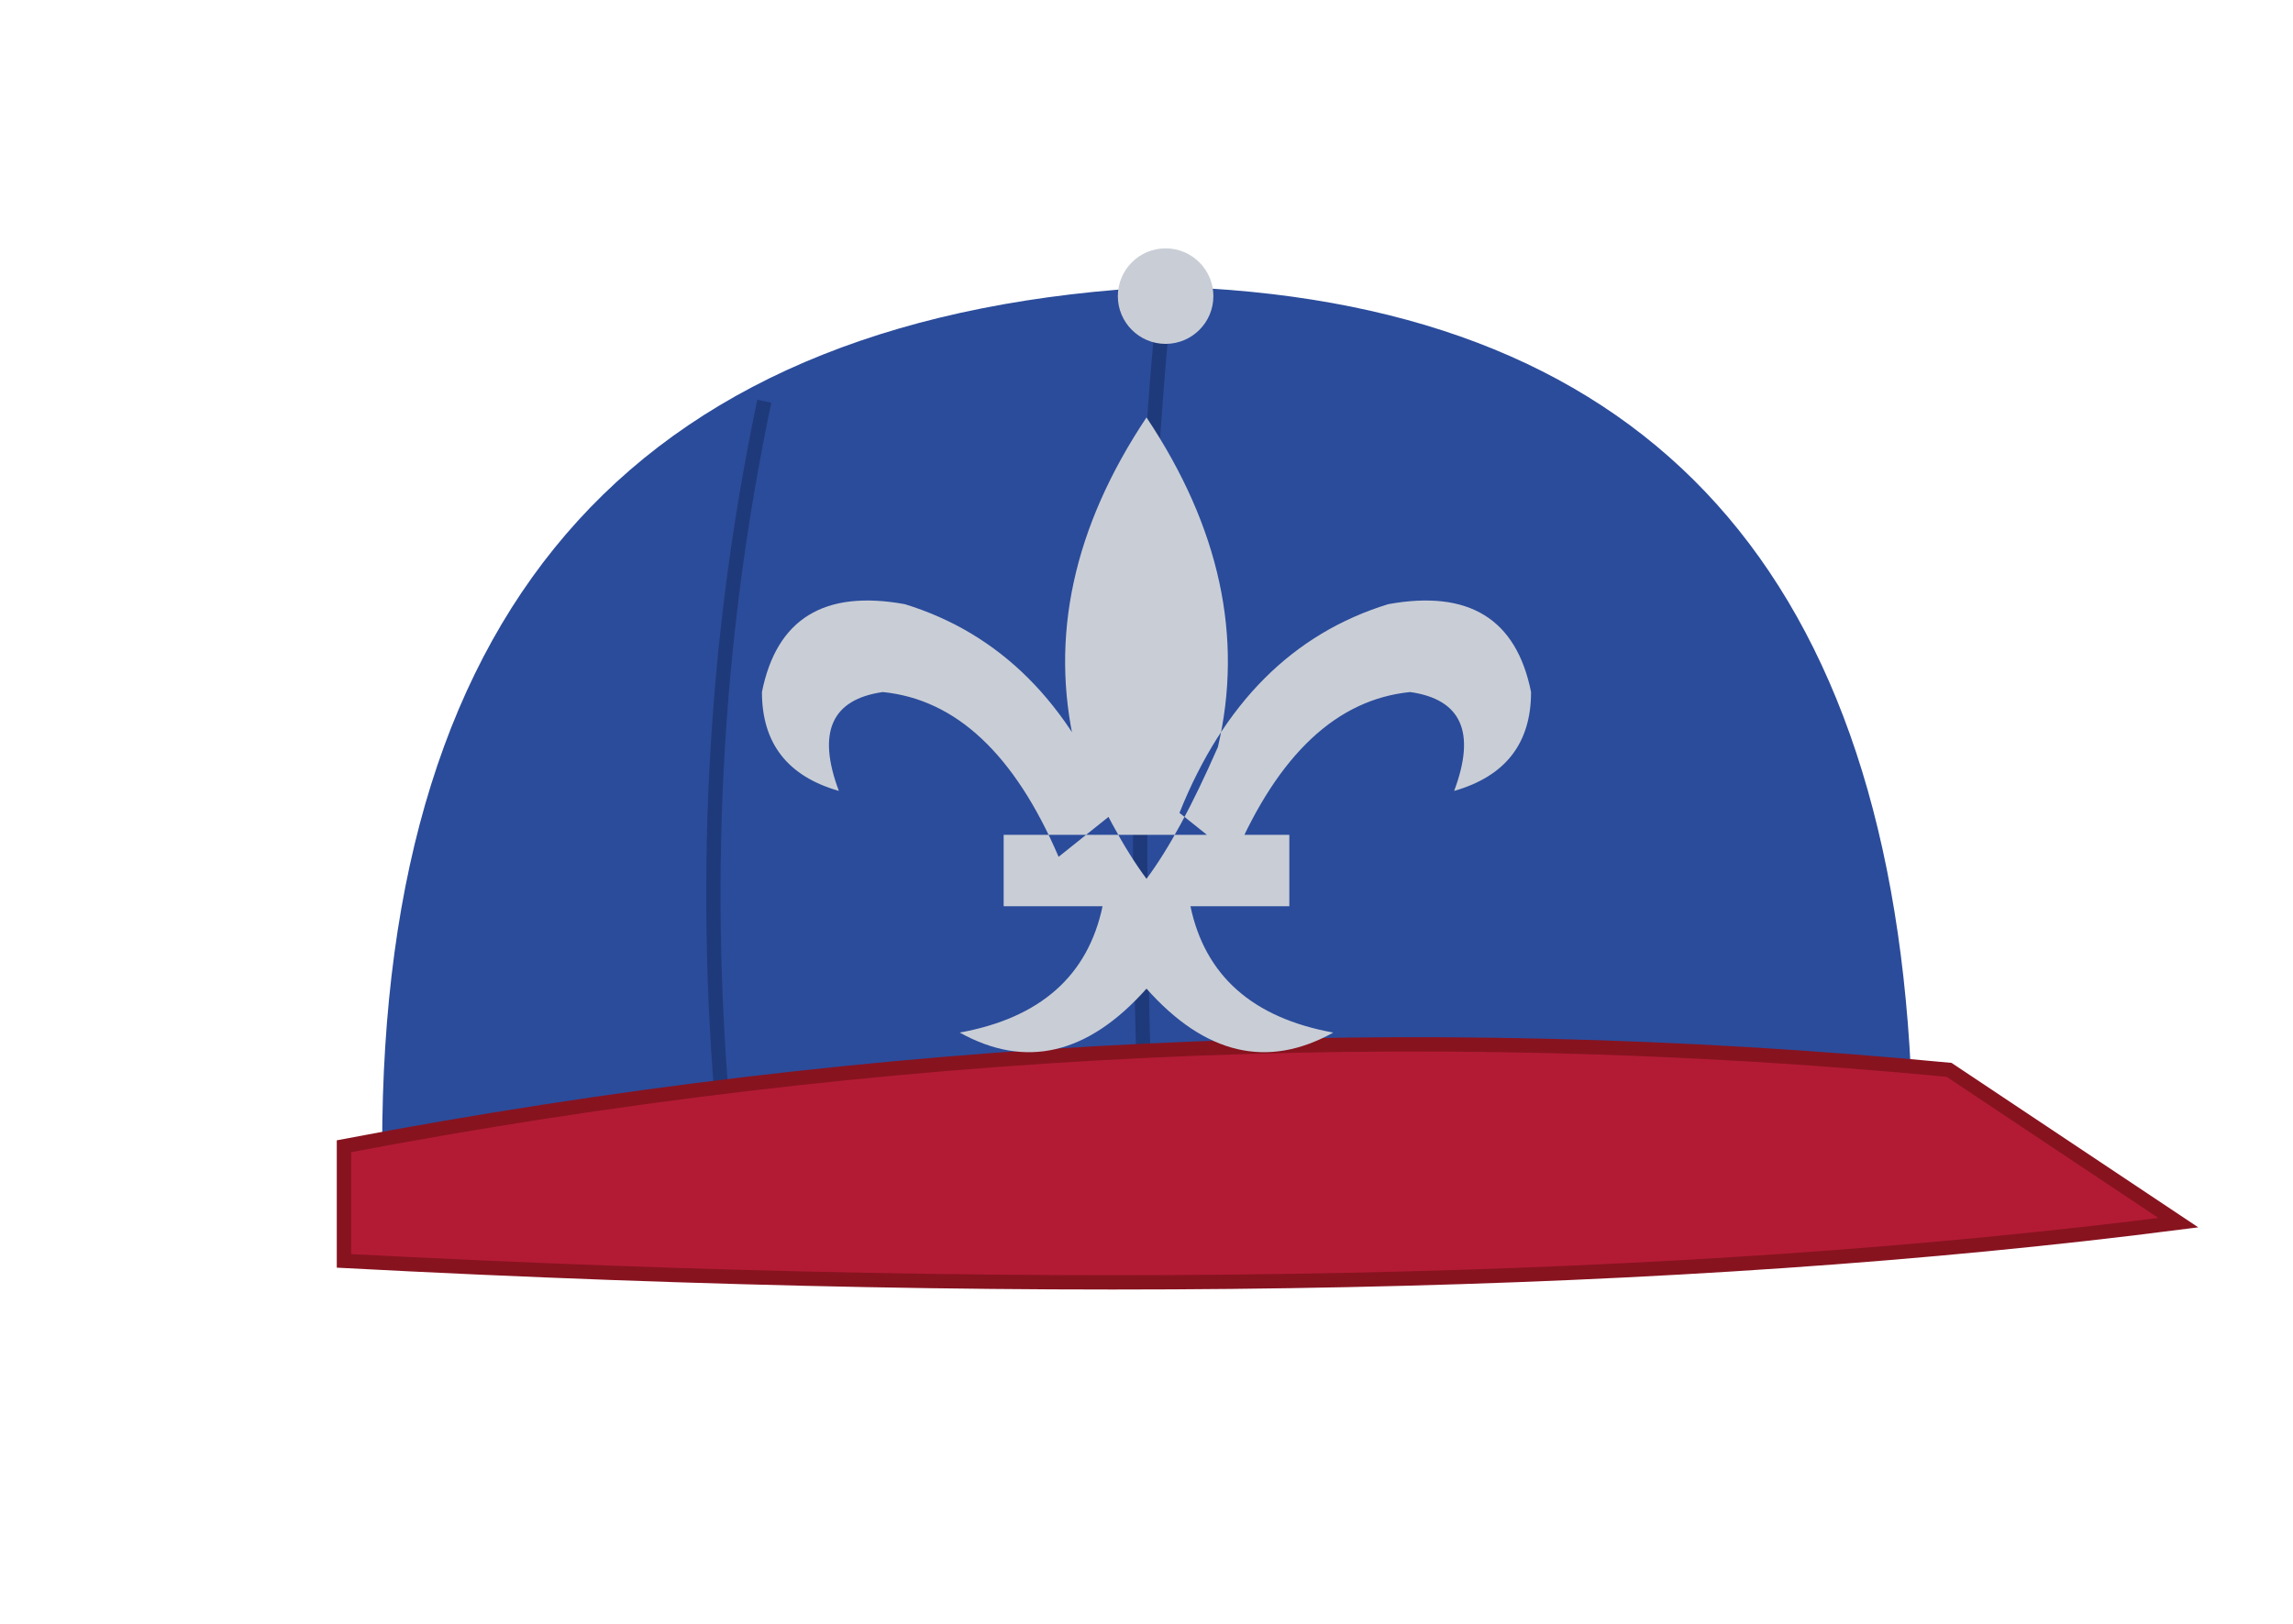
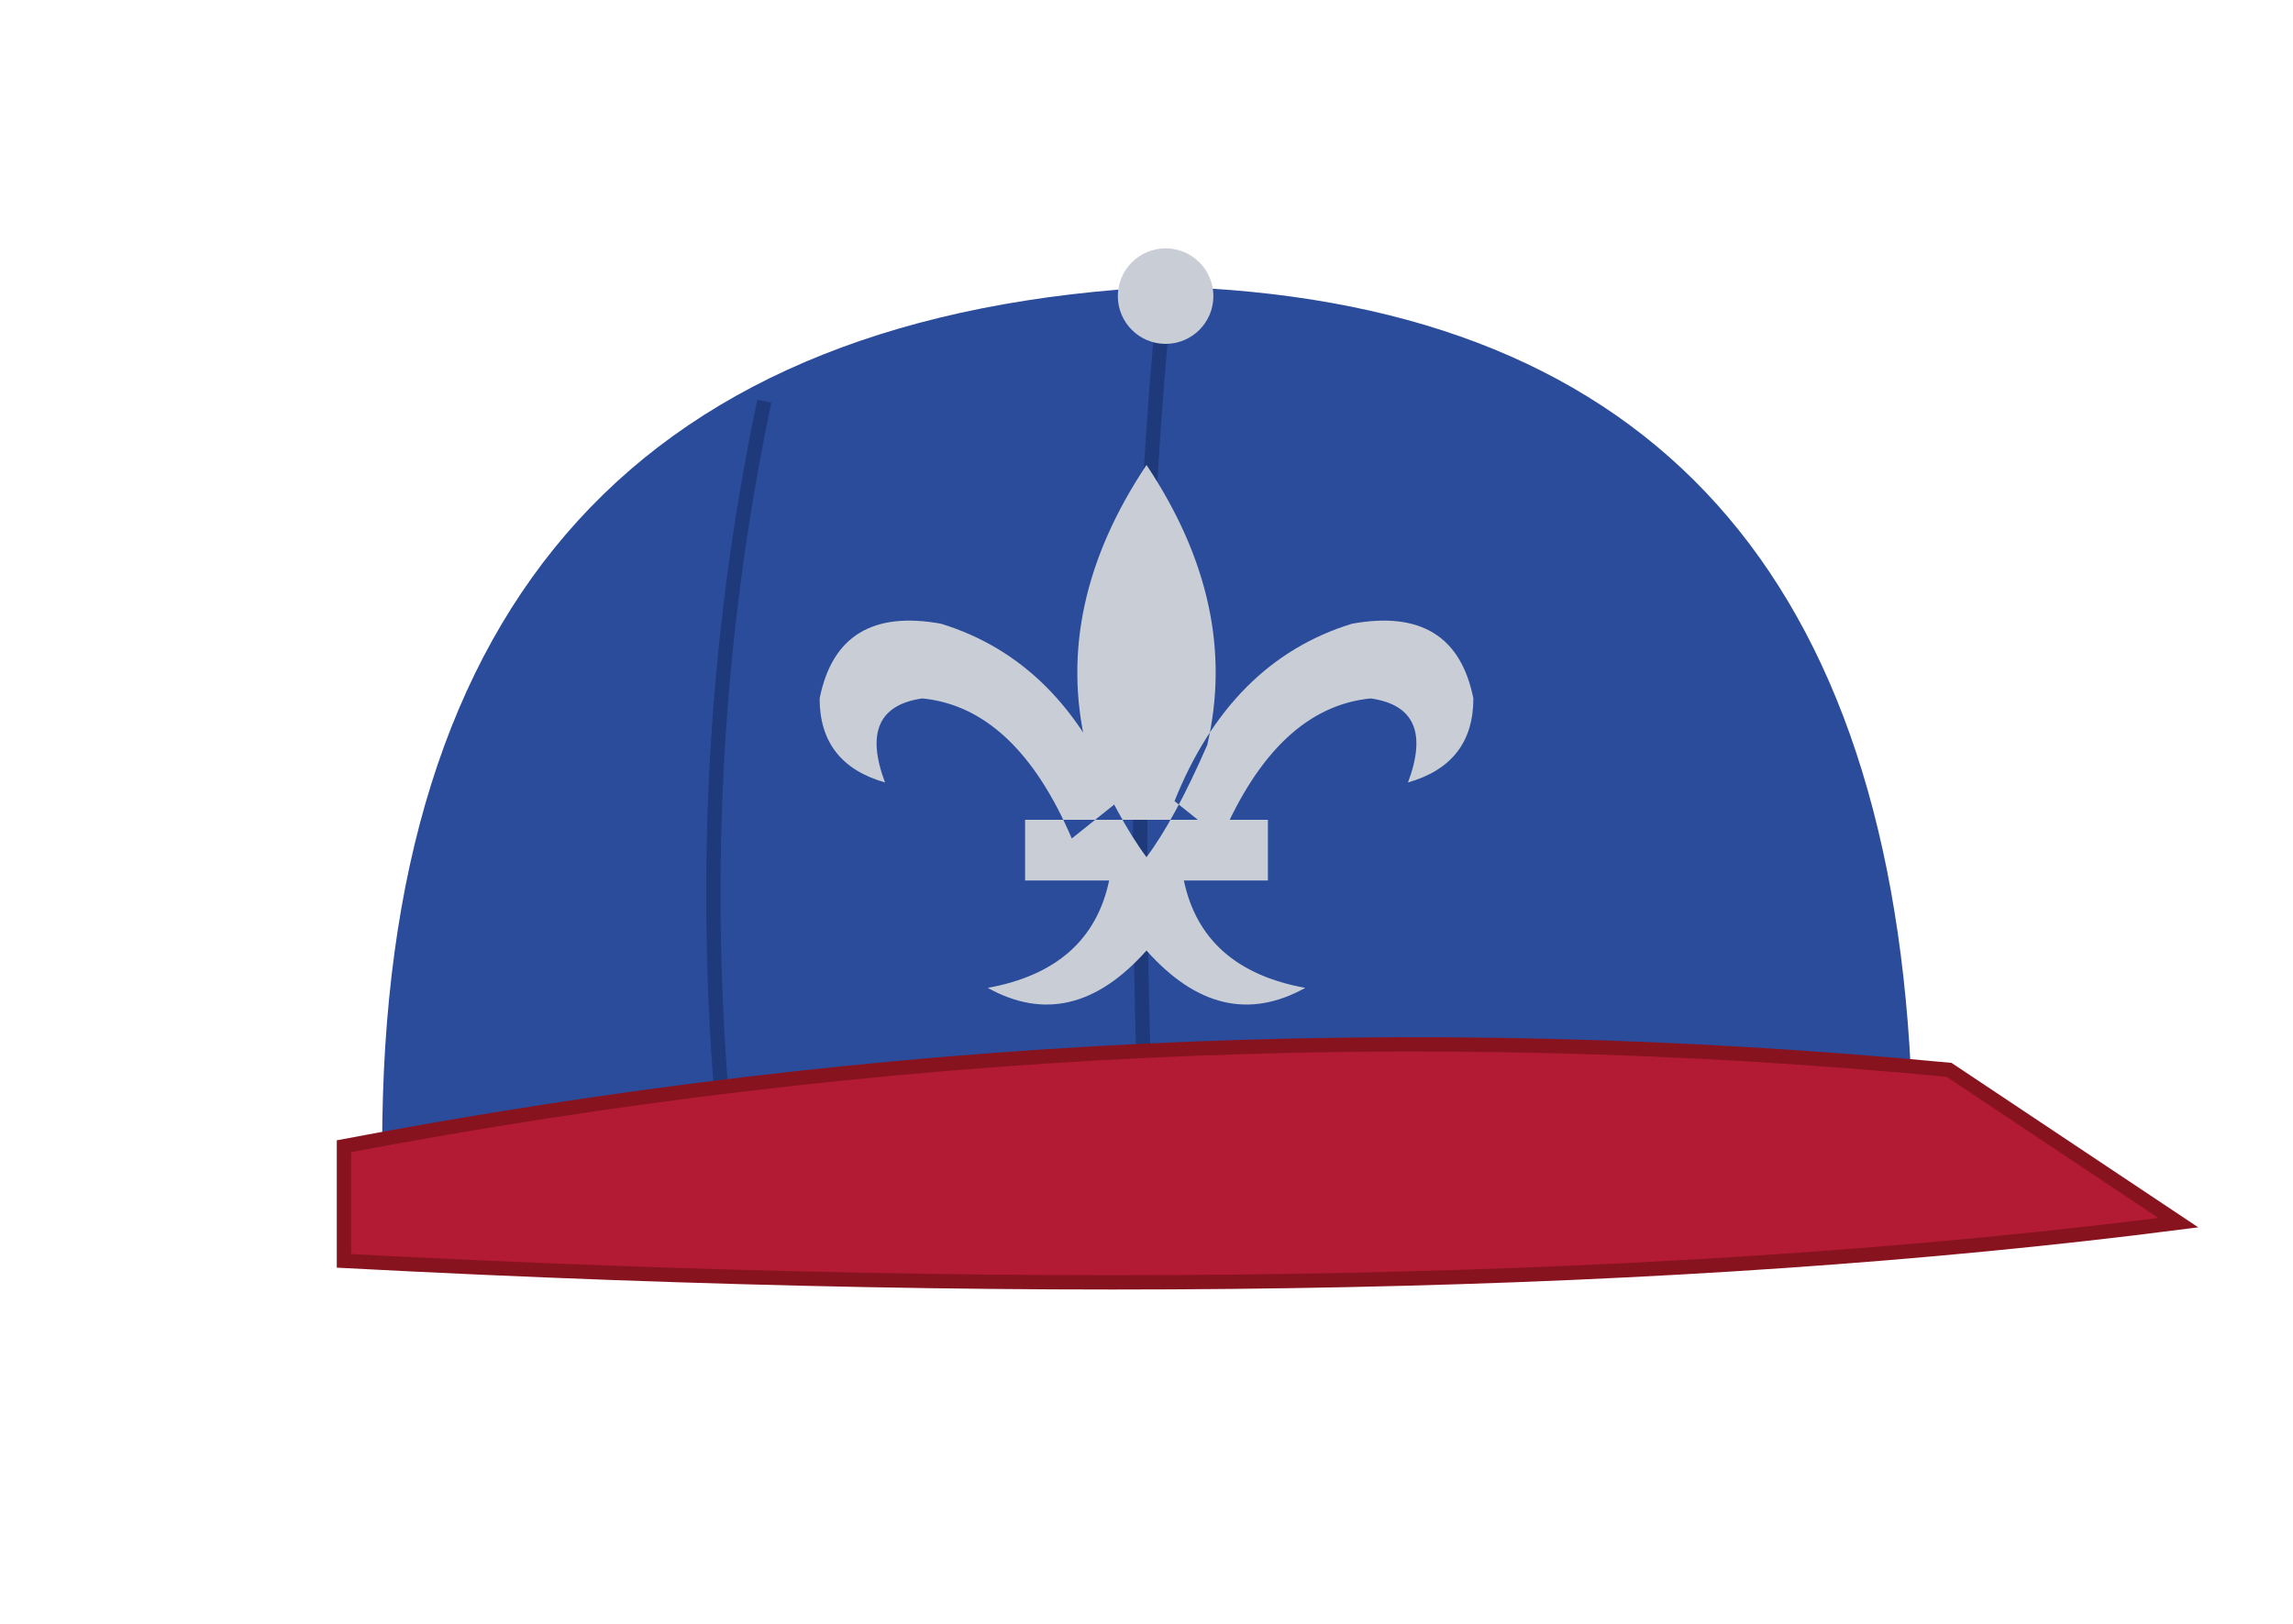
<svg xmlns="http://www.w3.org/2000/svg" viewBox="0 0 240 170" width="240" height="170" role="img" aria-label="Paris cap">
  <defs>
    <path id="fleur" d="M0 -42 Q-10 -27 -6.5 -12 Q-3 -4 0 0 Q3 -4 6.5 -12 Q10 -27 0 -42 Z M3 -6 Q9 -21 22 -25 Q33 -27 35 -17 Q35 -10 28 -8 Q31 -16 24 -17 Q14 -16 8 -2 Z M-3 -6 Q-9 -21 -22 -25 Q-33 -27 -35 -17 Q-35 -10 -28 -8 Q-31 -16 -24 -17 Q-14 -16 -8 -2 Z M-13 -4 H13 V2.5 H-13 Z M-4 2.5 Q-6 12 -17 14 Q-8 19 0 10 Q8 19 17 14 Q6 12 4 2.5 Z" />
  </defs>
  <path d="M40 120 Q40 34 122 30 Q196 32 200 112 Z" fill="#2B4C9B" />
  <path d="M122 30 Q118 70 120 120" fill="none" stroke="#1F3A7A" stroke-width="1.5" />
  <path d="M80 42 Q72 80 76 120" fill="none" stroke="#1F3A7A" stroke-width="1.5" />
  <circle cx="122" cy="31" r="5" fill="#C9CED6" />
  <path d="M36 120 Q120 104 204 112 L228 128 Q150 138 36 132 Z" fill="#B31B34" stroke="#87131F" stroke-width="1.5" />
-   <g transform="translate(120 92) scale(1.15)">
-     <use href="#fleur" fill="#C9CED6" />
+   <g transform="translate(120.0 76.9) scale(0.85) translate(-120.0 -76.9)">
+     <g transform="translate(120 92) scale(1.15)">
+       <use href="#fleur" fill="#C9CED6" />
+     </g>
  </g>
</svg>
